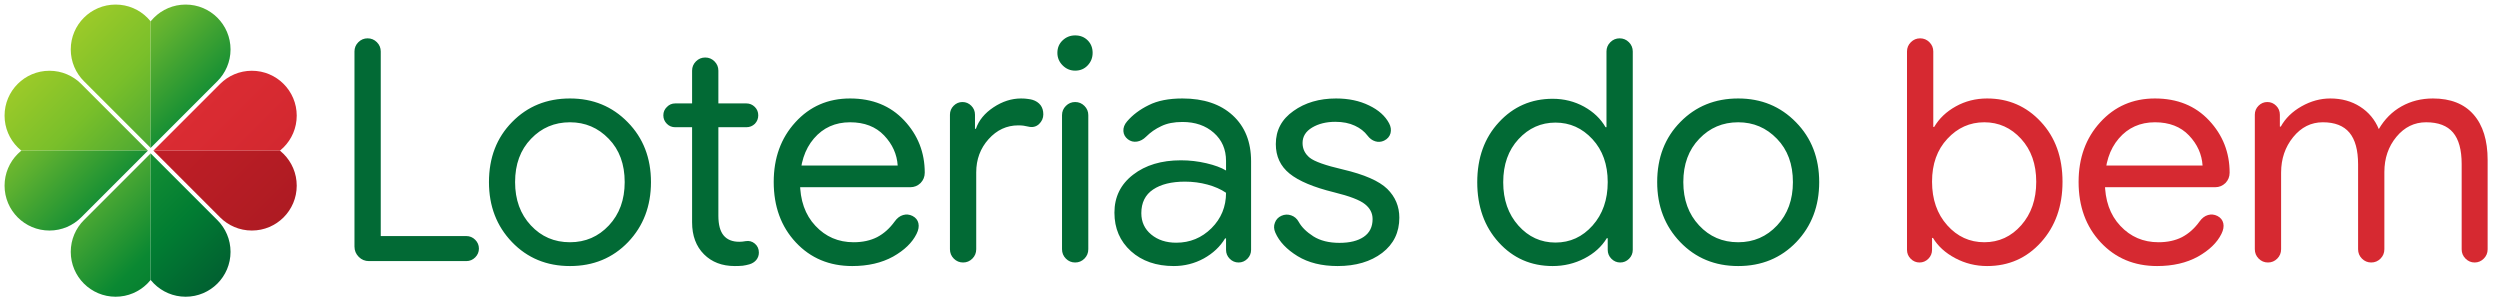
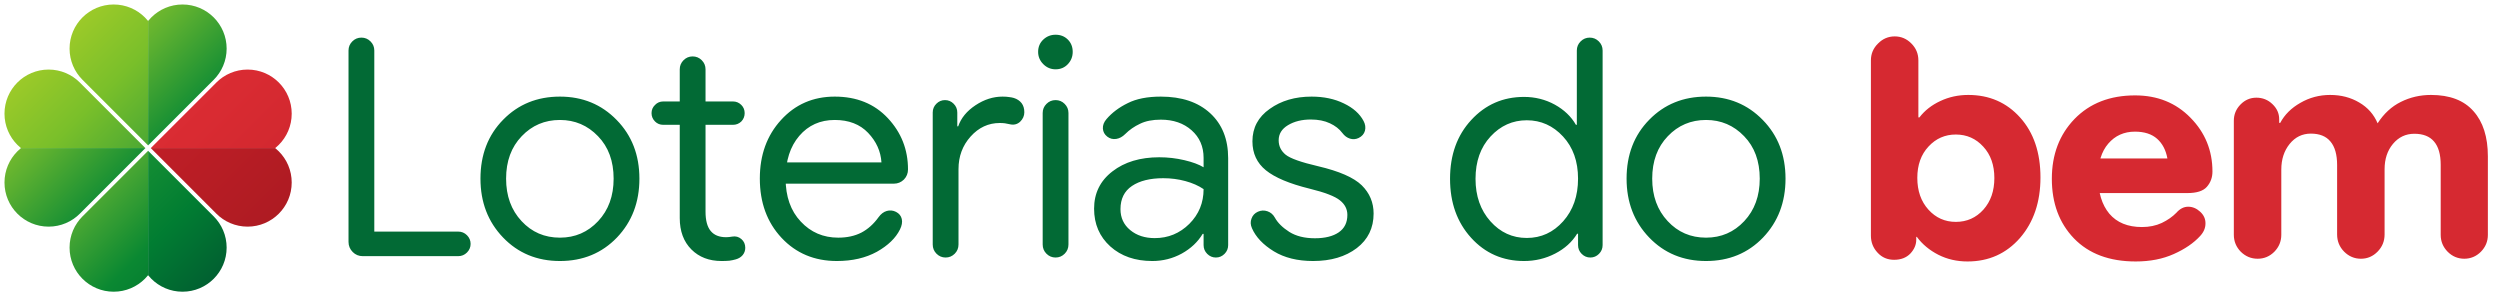
- <svg xmlns="http://www.w3.org/2000/svg" viewBox="0 0 1617.2 194.9" role="img" aria-label="Loterias do Bem">
-   <svg viewBox="-660 -660 1320 1320" x="0" y="0" width="194.9" height="194.9">
+ <svg xmlns="http://www.w3.org/2000/svg" viewBox="0 0 1648.4 195.3" role="img" aria-label="Loterias do Bem">
+   <svg viewBox="-660 -660 1320 1320" x="0" y="0" width="195.3" height="195.3">
    <defs>
      <linearGradient id="tc" gradientUnits="userSpaceOnUse" x1="-660" y1="-660" x2="660" y2="660">
        <stop offset="0" stop-color="#9cca29" />
        <stop offset="0.167" stop-color="#9cca29" />
        <stop offset="0.333" stop-color="#79bf2a" />
        <stop offset="0.5" stop-color="#4ba833" />
        <stop offset="0.667" stop-color="#0a8832" />
        <stop offset="0.833" stop-color="#00712f" />
        <stop offset="1" stop-color="#016031" />
      </linearGradient>
      <linearGradient id="te" gradientUnits="userSpaceOnUse" x1="-660" y1="-660" x2="660" y2="660">
        <stop offset="0" stop-color="#9cca29" />
        <stop offset="0.167" stop-color="#9cca29" />
        <stop offset="0.333" stop-color="#5cb030" />
        <stop offset="0.5" stop-color="#168f34" />
        <stop offset="0.667" stop-color="#017d32" />
        <stop offset="0.833" stop-color="#016031" />
        <stop offset="1" stop-color="#016031" />
      </linearGradient>
      <linearGradient id="tvc" gradientUnits="userSpaceOnUse" x1="-660" y1="-660" x2="660" y2="660">
        <stop offset="0" stop-color="#e4353c" />
        <stop offset="0.55" stop-color="#d92b32" />
        <stop offset="1" stop-color="#c7232b" />
      </linearGradient>
      <linearGradient id="tve" gradientUnits="userSpaceOnUse" x1="-660" y1="-660" x2="660" y2="660">
        <stop offset="0" stop-color="#cf242c" />
        <stop offset="0.55" stop-color="#bd1e26" />
        <stop offset="1" stop-color="#a51920" />
      </linearGradient>
      <clipPath id="tf0">
        <path d="M0 -12L292.4 -304.4L153.4 -443.4L-153.4 -443.4L-292.4 -304.4ZM-43.2 -443.4A196.6 196.6 0 1 0 350 -443.4A196.6 196.6 0 1 0 -43.2 -443.4ZM-350 -443.4A196.6 196.6 0 1 0 43.2 -443.4A196.6 196.6 0 1 0 -350 -443.4Z" />
      </clipPath>
      <clipPath id="tf1">
        <path d="M12 0L304.4 292.4L443.4 153.4L443.4 -153.4L304.4 -292.4ZM246.8 153.4A196.6 196.6 0 1 0 640 153.4A196.6 196.6 0 1 0 246.8 153.4ZM246.8 -153.4A196.6 196.6 0 1 0 640 -153.4A196.6 196.6 0 1 0 246.8 -153.4Z" />
      </clipPath>
      <clipPath id="tf2">
        <path d="M0 12L-292.4 304.4L-153.4 443.4L153.4 443.4L292.4 304.4ZM-350 443.4A196.6 196.6 0 1 0 43.2 443.4A196.6 196.6 0 1 0 -350 443.4ZM-43.2 443.4A196.6 196.6 0 1 0 350 443.4A196.6 196.6 0 1 0 -43.2 443.4Z" />
      </clipPath>
      <clipPath id="tf3">
        <path d="M-12 0L-304.4 -292.4L-443.4 -153.4L-443.4 153.4L-304.4 292.4ZM-640 -153.4A196.6 196.6 0 1 0 -246.8 -153.4A196.6 196.6 0 1 0 -640 -153.4ZM-640 153.4A196.6 196.6 0 1 0 -246.8 153.4A196.6 196.6 0 1 0 -640 153.4Z" />
      </clipPath>
    </defs>
    <g clip-path="url(#tf0)">
      <polygon points="0,40 -700,40 -700,-700 0,-700" fill="url(#tc)" />
      <polygon points="0,40 700,40 700,-700 0,-700" fill="url(#te)" />
    </g>
    <g clip-path="url(#tf1)">
      <polygon points="-40,0 -40,-700 700,-700 700,0" fill="url(#tvc)" />
      <polygon points="-40,0 -40,700 700,700 700,0" fill="url(#tve)" />
    </g>
    <g clip-path="url(#tf2)">
      <polygon points="0,-40 -700,-40 -700,700 0,700" fill="url(#tc)" />
      <polygon points="0,-40 700,-40 700,700 0,700" fill="url(#te)" />
    </g>
    <g clip-path="url(#tf3)">
      <polygon points="40,0 40,-700 -700,-700 -700,0" fill="url(#tc)" />
      <polygon points="40,0 40,700 -700,700 -700,0" fill="url(#te)" />
    </g>
  </svg>
-   <g transform="translate(221.3 14.9)">
+   <g transform="translate(221.8 14.9)">
    <path d="M17.4 154Q13.5 154 10.8 151.3Q8 148.5 8 144.6L8 18.4Q8 14.9 10.5 12.4Q13 9.9 16.5 9.9L16.5 9.9Q20 9.9 22.5 12.4Q25 14.9 25 18.4L25 137.8L80.3 137.8Q83.7 137.8 86.1 140.2Q88.5 142.6 88.5 145.9L88.5 145.9Q88.5 149.2 86.1 151.6Q83.7 154 80.3 154Z M147.4 157.2Q124.8 157.2 109.9 141.7Q95 126.2 95 102.9L95 102.9Q95 79.2 110 64Q124.9 48.8 147.4 48.8Q169.8 48.8 184.8 64.2Q199.8 79.5 199.8 102.9L199.8 102.9Q199.8 126.2 185 141.7Q170.1 157.2 147.4 157.2ZM147.4 141.8Q162.4 141.8 172.6 130.9Q182.8 120 182.8 102.9L182.8 102.9Q182.8 85.5 172.5 74.9Q162.2 64.2 147.4 64.2Q132.4 64.2 122.2 74.9Q111.9 85.6 111.9 102.9L111.9 102.9Q111.9 120 122.1 130.9Q132.2 141.8 147.4 141.8Z M254 157.2Q241.7 157.2 234.1 149.6Q226.4 141.9 226.4 128.9L226.4 30.8Q226.4 27.3 228.9 24.8Q231.4 22.3 234.9 22.3L234.9 22.3Q238.4 22.3 240.9 24.8Q243.4 27.3 243.4 30.8L243.4 124.7Q243.4 133.3 246.8 137.4Q250.2 141.5 256.9 141.5Q257.8 141.5 258.9 141.4Q259.9 141.3 261 141.1Q264.4 140.5 267 142.7Q269.6 144.9 269.6 148.5L269.6 148.5Q269.6 151.2 267.9 153.3Q266.2 155.3 263.4 156.1Q261.3 156.7 259.1 157Q256.8 157.2 254 157.2ZM215.5 67.4Q212.3 67.4 210.1 65.2Q207.8 62.9 207.8 59.7L207.8 59.7Q207.8 56.5 210.1 54.3Q212.3 52 215.5 52L261.5 52Q264.7 52 267 54.3Q269.2 56.5 269.2 59.7L269.2 59.7Q269.2 62.9 267 65.2Q264.7 67.4 261.5 67.4Z M330 157.2Q307.8 157.2 293.5 141.9Q279.2 126.6 279.2 102.8L279.2 102.8Q279.2 79.5 293.2 64.2Q307.2 48.8 328.6 48.8Q350.3 48.8 363.6 63Q376.9 77.2 376.9 96.8Q376.9 96.8 376.9 96.8Q376.9 96.8 376.9 96.8Q376.9 100.7 374.2 103.5Q371.4 106.2 367.6 106.2L289.2 106.2L289.2 92.2L359.4 92.2L359.4 92.2Q358.7 81.2 350.6 72.7Q342.5 64.2 328.6 64.2Q314.2 64.2 305.2 74.7Q296.2 85.2 296.2 102.8L296.2 102.8Q296.2 120.6 306.2 131.2Q316.1 141.8 330.9 141.8Q339.6 141.8 346.1 138.5Q352.6 135.1 357.5 128.3Q359.8 125.1 362.9 124.2Q366 123.3 369 124.8L369 124.8Q372.1 126.4 372.8 129.5Q373.5 132.6 371.6 136.4Q367.4 144.9 356.4 151.1Q345.3 157.2 330 157.2Z M401.7 154.9Q398.2 154.9 395.7 152.4Q393.2 149.9 393.2 146.3L393.2 59.3Q393.2 55.9 395.6 53.5Q398 51.1 401.3 51.1L401.3 51.1Q404.6 51.1 407 53.5Q409.4 55.9 409.4 59.3L409.4 70.4L406.7 68.4L410 68.4Q412.8 60.2 421.4 54.5Q430 48.8 439.2 48.8Q441.8 48.8 443.6 49.1Q445.4 49.3 446.7 49.7Q449.9 50.7 451.8 53.1Q453.6 55.5 453.6 59.1L453.6 59.1Q453.6 62.7 450.8 65.4Q447.9 68 443.9 67Q442.3 66.6 440.8 66.4Q439.3 66.2 437.4 66.2Q426.2 66.2 418.2 75.1Q410.2 84 410.2 96.6L410.2 146.3Q410.2 149.9 407.7 152.4Q405.2 154.9 401.7 154.9Z M474.2 154.9Q470.7 154.9 468.2 152.4Q465.7 149.9 465.7 146.3L465.7 59.6Q465.7 56.1 468.2 53.6Q470.7 51.1 474.2 51.1L474.2 51.1Q477.7 51.1 480.2 53.6Q482.7 56.1 482.7 59.6L482.7 146.3Q482.7 149.9 480.2 152.4Q477.7 154.9 474.2 154.9ZM474.2 30.8Q469.5 30.8 466.1 27.4Q462.7 24 462.7 19.3Q462.7 14.4 466.1 11.2Q469.5 8 474.2 8Q479.1 8 482.3 11.2Q485.5 14.4 485.5 19.3Q485.5 24 482.3 27.4Q479.1 30.8 474.2 30.8Z M538 157.2Q521 157.2 510.3 147.6Q499.6 137.9 499.6 122.7L499.6 122.7Q499.6 107.4 511.7 98.1Q523.7 88.8 542.6 88.8Q551 88.8 559.1 90.7Q567.2 92.6 571.8 95.4L571.8 89.2Q571.8 78 563.9 71Q556 64 543.6 64Q535.4 64 529.9 66.7Q524.3 69.3 520.1 73.5Q517.4 76.2 514.2 76.7Q510.9 77.2 508.3 75.2L508.3 75.2Q505.6 73.1 505.4 69.9Q505.2 66.6 507.8 63.6Q513.2 57.3 521.8 53.1Q530.3 48.8 543.6 48.8Q564.2 48.8 576.1 59.7Q588 70.6 588 89.4L588 146.7Q588 150.1 585.6 152.5Q583.2 154.9 579.9 154.9L579.9 154.9Q576.6 154.9 574.2 152.5Q571.8 150.1 571.8 146.7L571.8 129.3L577.8 139.3L571.2 139.3Q566.4 147.3 557.4 152.3Q548.4 157.2 538 157.2ZM539.6 142.1Q552.9 142.1 562.4 132.7Q571.8 123.3 571.8 109.8L571.8 109.8Q566.8 106.4 559.8 104.5Q552.8 102.6 545.2 102.6Q532.2 102.6 524.6 107.7Q517 112.8 517 123L517 123Q517 131.5 523.4 136.8Q529.8 142.1 539.6 142.1Z M644 157.2Q628.6 157.2 618.1 150.8Q607.5 144.3 603.7 135.6Q602.2 132.2 603.4 129.2Q604.5 126.1 607.6 124.7L607.6 124.7Q610.7 123.3 613.9 124.4Q617.1 125.5 618.8 128.6Q621.6 133.7 628.3 138Q635 142.2 645.2 142.2Q655.2 142.2 660.9 138.3Q666.6 134.4 666.6 126.8L666.6 126.8Q666.6 121.1 661.7 117.2Q656.8 113.2 641.7 109.5Q621.8 104.6 612.9 97.4Q604 90.2 604 78.3L604 78.3Q604 64.9 615.4 56.9Q626.7 48.8 643 48.8Q655.1 48.8 664.3 53.3Q673.5 57.7 677.3 64.9Q679 68.1 678.2 71.3Q677.3 74.5 674 76.1L674 76.1Q671.2 77.4 668.3 76.5Q665.4 75.6 663.3 72.8Q660.3 68.8 655.1 66.4Q649.8 63.9 642.5 63.9Q633.7 63.9 627.5 67.6Q621.3 71.3 621.3 77.6L621.3 77.6Q621.3 83.3 625.9 87.1Q630.5 90.8 647.3 94.7Q668.2 99.6 676.1 107.3Q683.9 115 683.9 125.9L683.9 125.9Q683.9 140.2 672.8 148.7Q661.6 157.2 644 157.2Z M783.1 157.2Q762.1 157.2 748.2 141.9Q734.3 126.6 734.3 103L734.3 103Q734.3 79.3 748.3 64.2Q762.3 49 783.1 49Q794.1 49 803.4 54.1Q812.6 59.2 817.3 67.4L817.9 67.4L817.9 18.4Q817.9 14.9 820.4 12.4Q822.9 9.9 826.4 9.9L826.4 9.9Q829.9 9.9 832.4 12.4Q834.9 14.9 834.9 18.4L834.9 146.7Q834.9 150.1 832.5 152.5Q830.1 154.9 826.8 154.9L826.8 154.9Q823.5 154.9 821.1 152.5Q818.7 150.1 818.7 146.7L818.7 135.2L820.7 139.2L818.1 139.2Q813.1 147.4 803.6 152.3Q794.1 157.2 783.1 157.2ZM784.9 142Q799.1 142 808.9 131Q818.7 120 818.7 102.9L818.7 102.9Q818.7 85.8 808.8 75.1Q798.9 64.4 784.9 64.4Q770.9 64.4 761 75.1Q751.1 85.8 751.1 103L751.1 103Q751.1 120 760.9 131Q770.7 142 784.9 142Z M903.1 157.2Q880.5 157.2 865.6 141.7Q850.7 126.2 850.7 102.9L850.7 102.9Q850.7 79.2 865.7 64Q880.6 48.8 903.1 48.8Q925.5 48.8 940.5 64.2Q955.5 79.5 955.5 102.9L955.5 102.9Q955.5 126.2 940.7 141.7Q925.8 157.2 903.1 157.2ZM903.1 141.8Q918.1 141.8 928.3 130.9Q938.5 120 938.5 102.9L938.5 102.9Q938.5 85.5 928.2 74.9Q917.9 64.2 903.1 64.2Q888.1 64.2 877.9 74.9Q867.6 85.6 867.6 102.9L867.6 102.9Q867.6 120 877.8 130.9Q887.9 141.8 903.1 141.8Z" fill="#026a35" />
-     <path d="M1064.1 157.2Q1053.1 157.2 1043.5 152.1Q1033.9 147 1029.1 139L1024.5 139L1028.5 134L1028.5 146.7Q1028.5 150.1 1026.1 152.5Q1023.7 154.9 1020.4 154.9L1020.4 154.9Q1017.1 154.9 1014.7 152.5Q1012.3 150.1 1012.3 146.7L1012.3 18.4Q1012.3 14.9 1014.8 12.4Q1017.3 9.9 1020.8 9.9L1020.8 9.9Q1024.3 9.9 1026.8 12.4Q1029.3 14.9 1029.3 18.4L1029.3 67.2L1029.9 67.2Q1034.7 59 1043.9 53.9Q1053.1 48.8 1064.1 48.8Q1084.9 48.8 1098.9 63.9Q1112.9 78.9 1112.9 102.7L1112.9 102.7Q1112.9 126.4 1099 141.8Q1085.1 157.2 1064.1 157.2ZM1062.3 141.8Q1076.5 141.8 1086.2 130.8Q1095.9 119.8 1095.9 102.7L1095.9 102.7Q1095.9 85.6 1086.1 74.9Q1076.3 64.2 1062.3 64.2Q1048.3 64.2 1038.4 74.9Q1028.5 85.5 1028.5 102.6L1028.5 102.6Q1028.5 119.8 1038.3 130.8Q1048.1 141.8 1062.3 141.8Z M1174.1 157.2Q1151.9 157.2 1137.6 141.9Q1123.3 126.6 1123.3 102.8L1123.3 102.8Q1123.3 79.5 1137.3 64.2Q1151.3 48.8 1172.7 48.8Q1194.4 48.8 1207.7 63Q1221 77.2 1221 96.8Q1221 96.8 1221 96.8Q1221 96.8 1221 96.8Q1221 100.7 1218.3 103.5Q1215.5 106.2 1211.7 106.2L1133.3 106.2L1133.3 92.2L1203.5 92.2L1203.5 92.2Q1202.8 81.2 1194.7 72.7Q1186.6 64.2 1172.7 64.2Q1158.3 64.2 1149.3 74.7Q1140.3 85.2 1140.3 102.8L1140.3 102.8Q1140.3 120.6 1150.3 131.2Q1160.2 141.8 1175 141.8Q1183.7 141.8 1190.2 138.5Q1196.7 135.1 1201.6 128.3Q1203.9 125.1 1207 124.2Q1210.1 123.3 1213.1 124.8L1213.1 124.8Q1216.2 126.4 1216.9 129.5Q1217.6 132.6 1215.7 136.4Q1211.5 144.9 1200.5 151.1Q1189.4 157.2 1174.1 157.2Z M1245.8 154.9Q1242.3 154.9 1239.8 152.4Q1237.3 149.9 1237.3 146.3L1237.3 59.3Q1237.3 55.9 1239.7 53.5Q1242.1 51.1 1245.4 51.1L1245.4 51.1Q1248.7 51.1 1251.1 53.5Q1253.5 55.9 1253.5 59.3L1253.5 69L1251.8 67L1254.1 67Q1258.5 59 1267.5 53.9Q1276.5 48.8 1286.1 48.8Q1297.1 48.8 1305.4 54.1Q1313.7 59.4 1317.5 68.6Q1323.1 59 1332.2 53.9Q1341.3 48.8 1352.5 48.8Q1369.7 48.8 1378.8 59.2Q1387.9 69.6 1387.9 88.6L1387.9 146.4Q1387.9 149.9 1385.4 152.4Q1382.9 154.9 1379.5 154.9L1379.5 154.9Q1376.1 154.9 1373.6 152.4Q1371.1 149.9 1371.1 146.4L1371.1 91.2Q1371.1 77.4 1365.5 70.8Q1359.9 64.2 1348.1 64.2Q1336.7 64.2 1328.9 73.6Q1321.1 83 1321.1 96.4L1321.1 146.3Q1321.1 149.9 1318.6 152.4Q1316.1 154.9 1312.6 154.9L1312.6 154.9Q1309.1 154.9 1306.6 152.4Q1304.1 149.9 1304.1 146.3L1304.1 91.4Q1304.1 77.6 1298.5 70.9Q1292.9 64.2 1281.3 64.2Q1269.9 64.2 1262.1 73.8Q1254.3 83.4 1254.3 96.8L1254.3 146.3Q1254.3 149.9 1251.8 152.4Q1249.3 154.9 1245.8 154.9Z" fill="#d62931" />
+     <path d="M1075.5 157.5Q1065 157.5 1056.3 153.1Q1047.5 148.6 1042.1 141.3L1034.7 141.3L1041.7 133.8L1041.7 143.2Q1041.7 148.1 1037.8 152.3Q1033.8 156.4 1027.1 156.4L1027.1 156.4Q1020.5 156.4 1016.2 151.7Q1011.8 147 1011.8 140.5L1011.8 24.9Q1011.8 18.4 1016.5 13.8Q1021.1 9.1 1027.5 9.1L1027.5 9.1Q1033.9 9.1 1038.5 13.8Q1043.1 18.4 1043.1 24.9L1043.1 62.5L1043.8 62.5Q1049 55.7 1057.6 51.7Q1066.1 47.7 1076 47.7Q1096.8 47.7 1110.2 62.6Q1123.6 77.5 1123.6 102.1L1123.6 102.1Q1123.6 126.4 1110.1 142Q1096.5 157.5 1075.5 157.5ZM1067.8 131.4Q1078.7 131.4 1086 123.3Q1093.2 115.2 1093.2 102.5L1093.2 102.5Q1093.2 89.7 1085.9 81.8Q1078.6 73.8 1067.8 73.8Q1057.1 73.8 1049.8 81.7Q1042.4 89.6 1042.4 102.4L1042.4 102.4Q1042.4 115.2 1049.7 123.3Q1057 131.4 1067.8 131.4Z M1186.4 157.5Q1160.4 157.5 1145.7 142.3Q1131.1 127.1 1131.1 103L1131.1 103Q1131.1 79 1146.1 63.5Q1161.2 48 1186 48Q1208.1 48 1222.5 62.7Q1237 77.4 1237 98.2Q1237 98.2 1237 98.2Q1237 98.2 1237 98.2Q1237 104.1 1233.3 108.3Q1229.7 112.4 1220.5 112.4L1145.6 112.4L1145.6 89.6L1207.3 89.6L1207.3 89.6Q1205.8 81.3 1200.5 76.6Q1195.2 71.9 1185.9 71.9Q1175.1 71.9 1168.3 79.8Q1161.6 87.6 1161.6 101.5L1161.6 101.5Q1161.6 117.1 1169 126Q1176.5 134.8 1190.5 134.8Q1197.8 134.8 1203.6 132.1Q1209.4 129.3 1213.2 125.4Q1216.7 121.4 1221 121.4Q1225.3 121.4 1228.9 124.7L1228.9 124.7Q1232.5 128 1232.4 132.5Q1232.4 136.9 1228.9 140.7Q1222.5 147.7 1211.5 152.6Q1200.6 157.5 1186.4 157.5Z M1266.8 155.7Q1260.4 155.7 1255.7 151.1Q1251.1 146.4 1251.1 139.9L1251.1 64.7Q1251.1 58.5 1255.5 54Q1259.9 49.5 1266 49.5L1265.9 49.5Q1272.2 49.5 1276.6 53.8Q1281 58 1281 63.7L1281 69.6L1278.4 66.1L1281.7 66.1Q1286 58 1295 52.9Q1304 47.7 1314.6 47.7Q1325.4 47.7 1333.8 52.7Q1342.2 57.6 1345.9 66.4Q1352.1 56.8 1361.2 52.3Q1370.4 47.7 1381.1 47.7Q1399.7 47.7 1409.1 58.4Q1418.6 69 1418.6 88.2L1418.6 140Q1418.6 146.4 1414 151.1Q1409.4 155.7 1403 155.7L1403.1 155.7Q1396.7 155.7 1392.1 151.1Q1387.5 146.4 1387.5 140L1387.5 93.8Q1387.5 83.5 1383.1 78.4Q1378.8 73.3 1370.1 73.3Q1361.6 73.3 1356 80Q1350.5 86.6 1350.5 96.7L1350.5 139.7Q1350.5 146.3 1345.9 151Q1341.3 155.7 1334.9 155.7L1334.9 155.7Q1328.5 155.7 1323.8 151Q1319.2 146.3 1319.2 139.7L1319.2 93.9Q1319.2 83.6 1314.8 78.4Q1310.5 73.2 1301.9 73.2Q1293.4 73.2 1287.9 80Q1282.4 86.8 1282.4 96.9L1282.4 139.9Q1282.4 146.4 1277.8 151.1Q1273.2 155.7 1266.8 155.7Z" fill="#d62931" />
  </g>
</svg>
